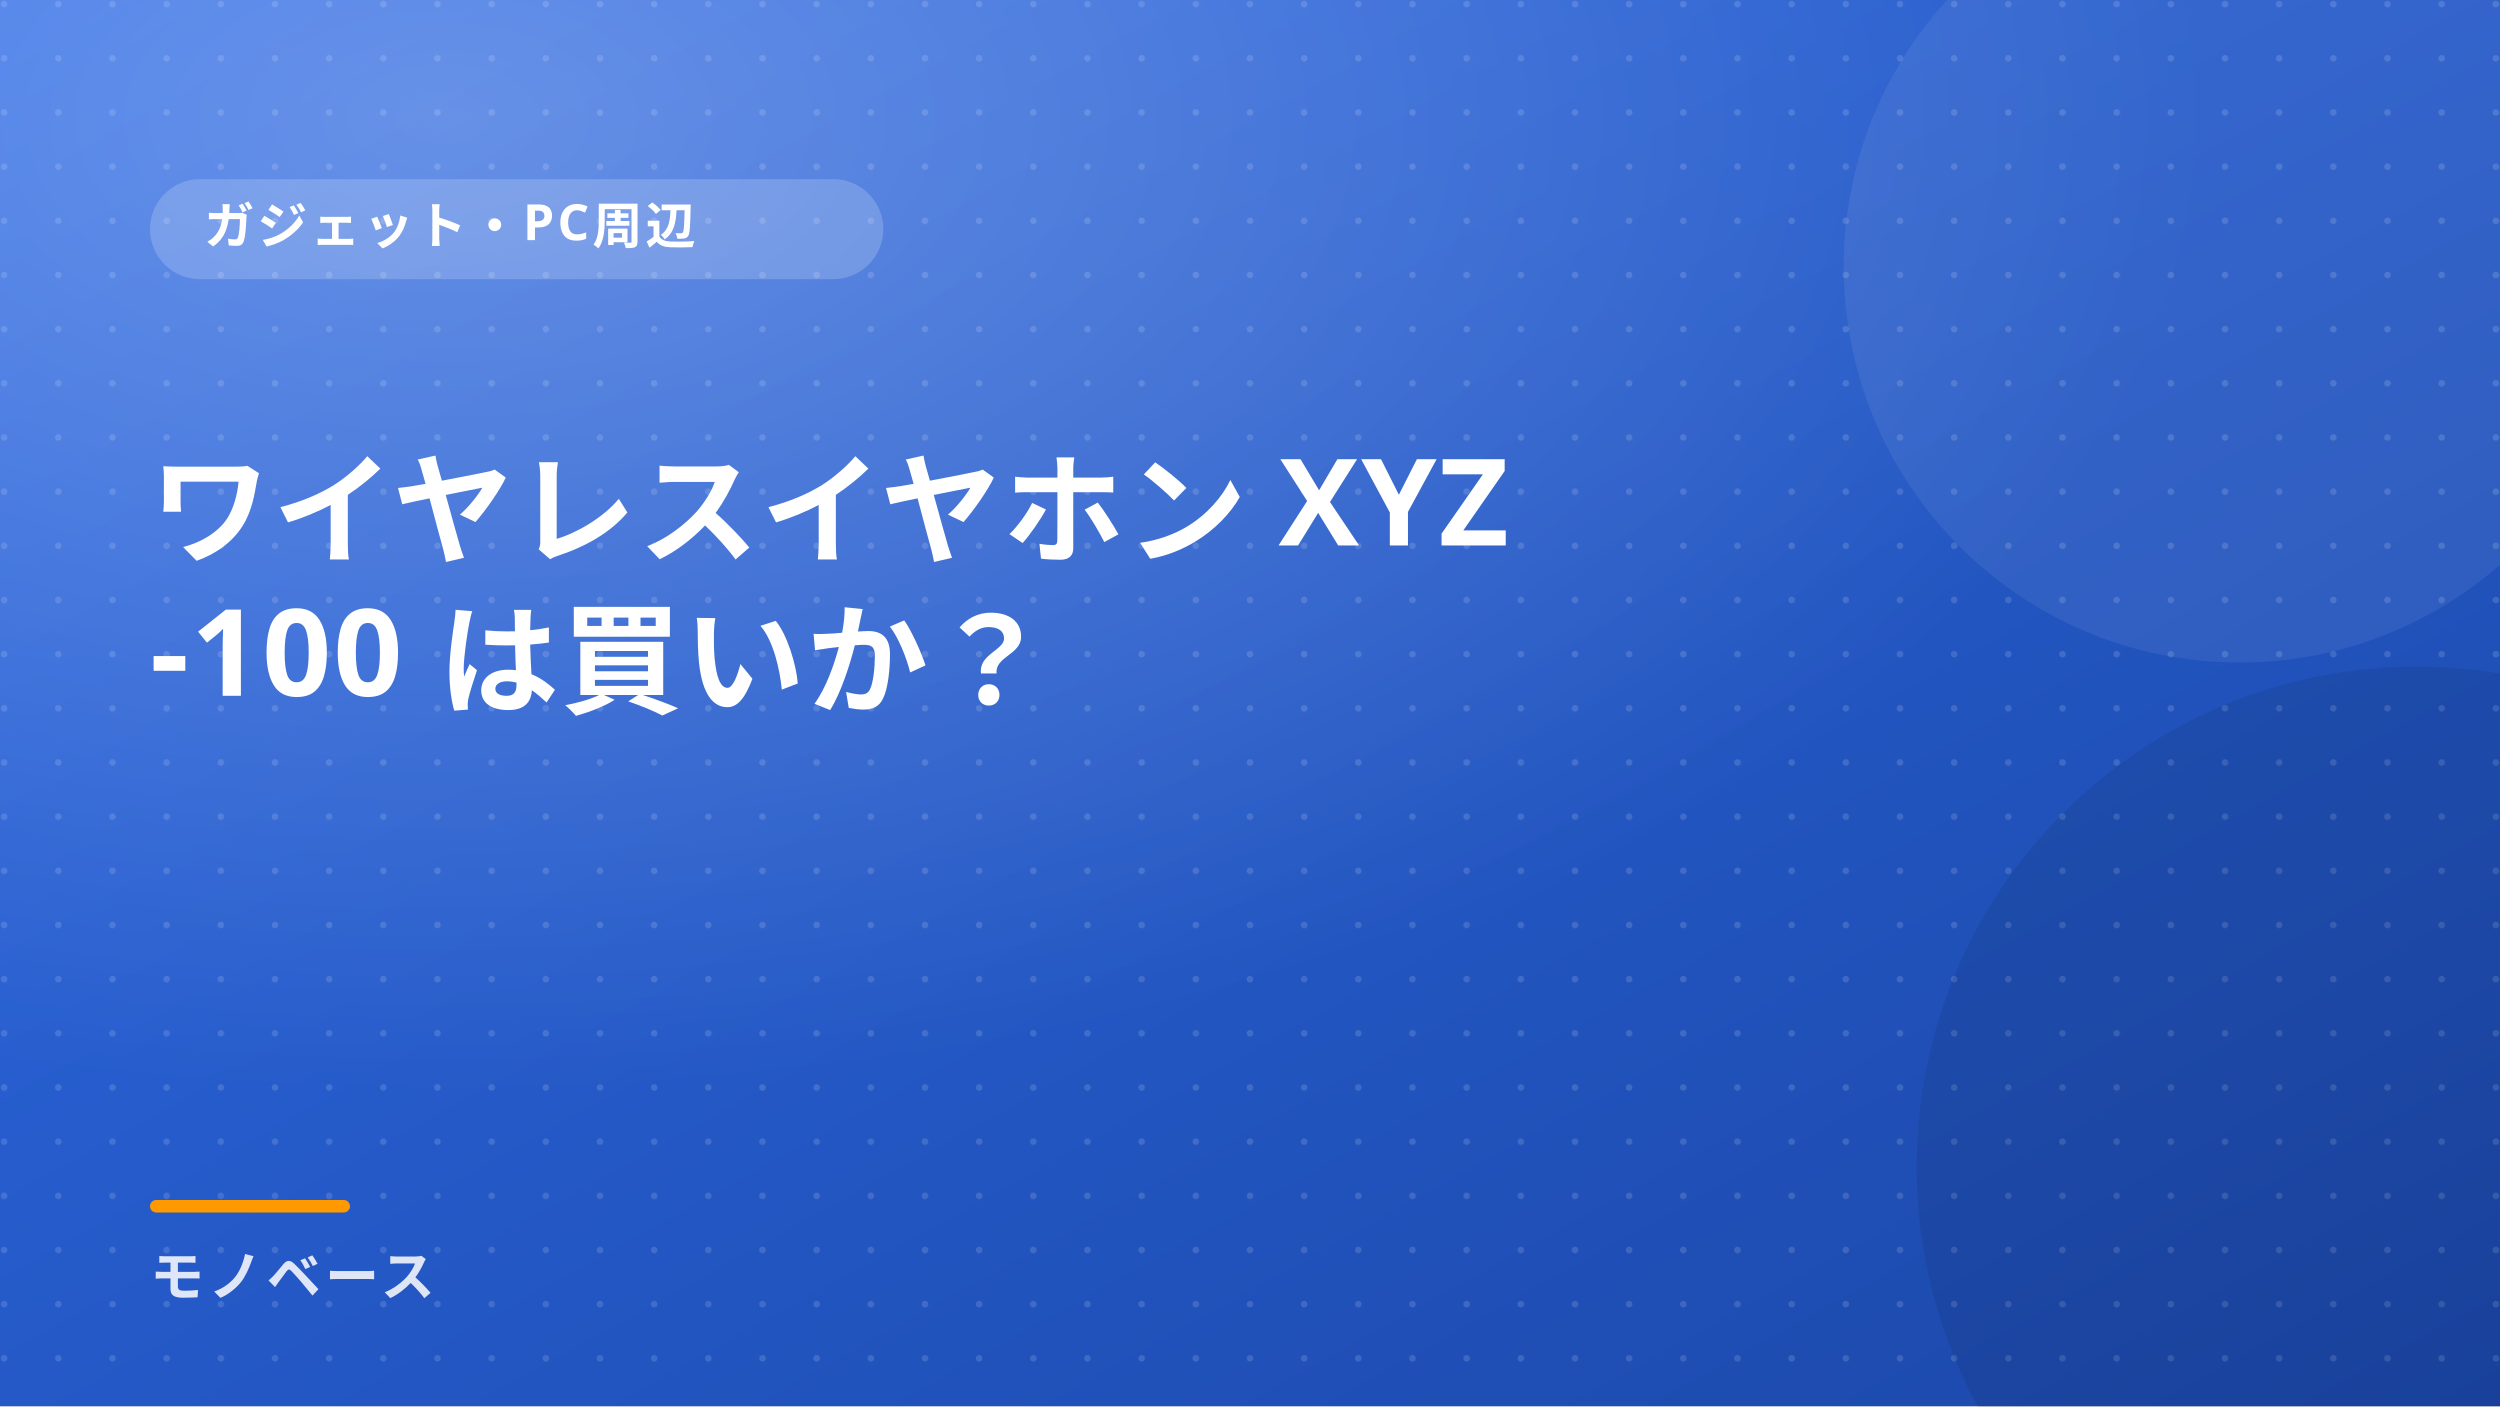
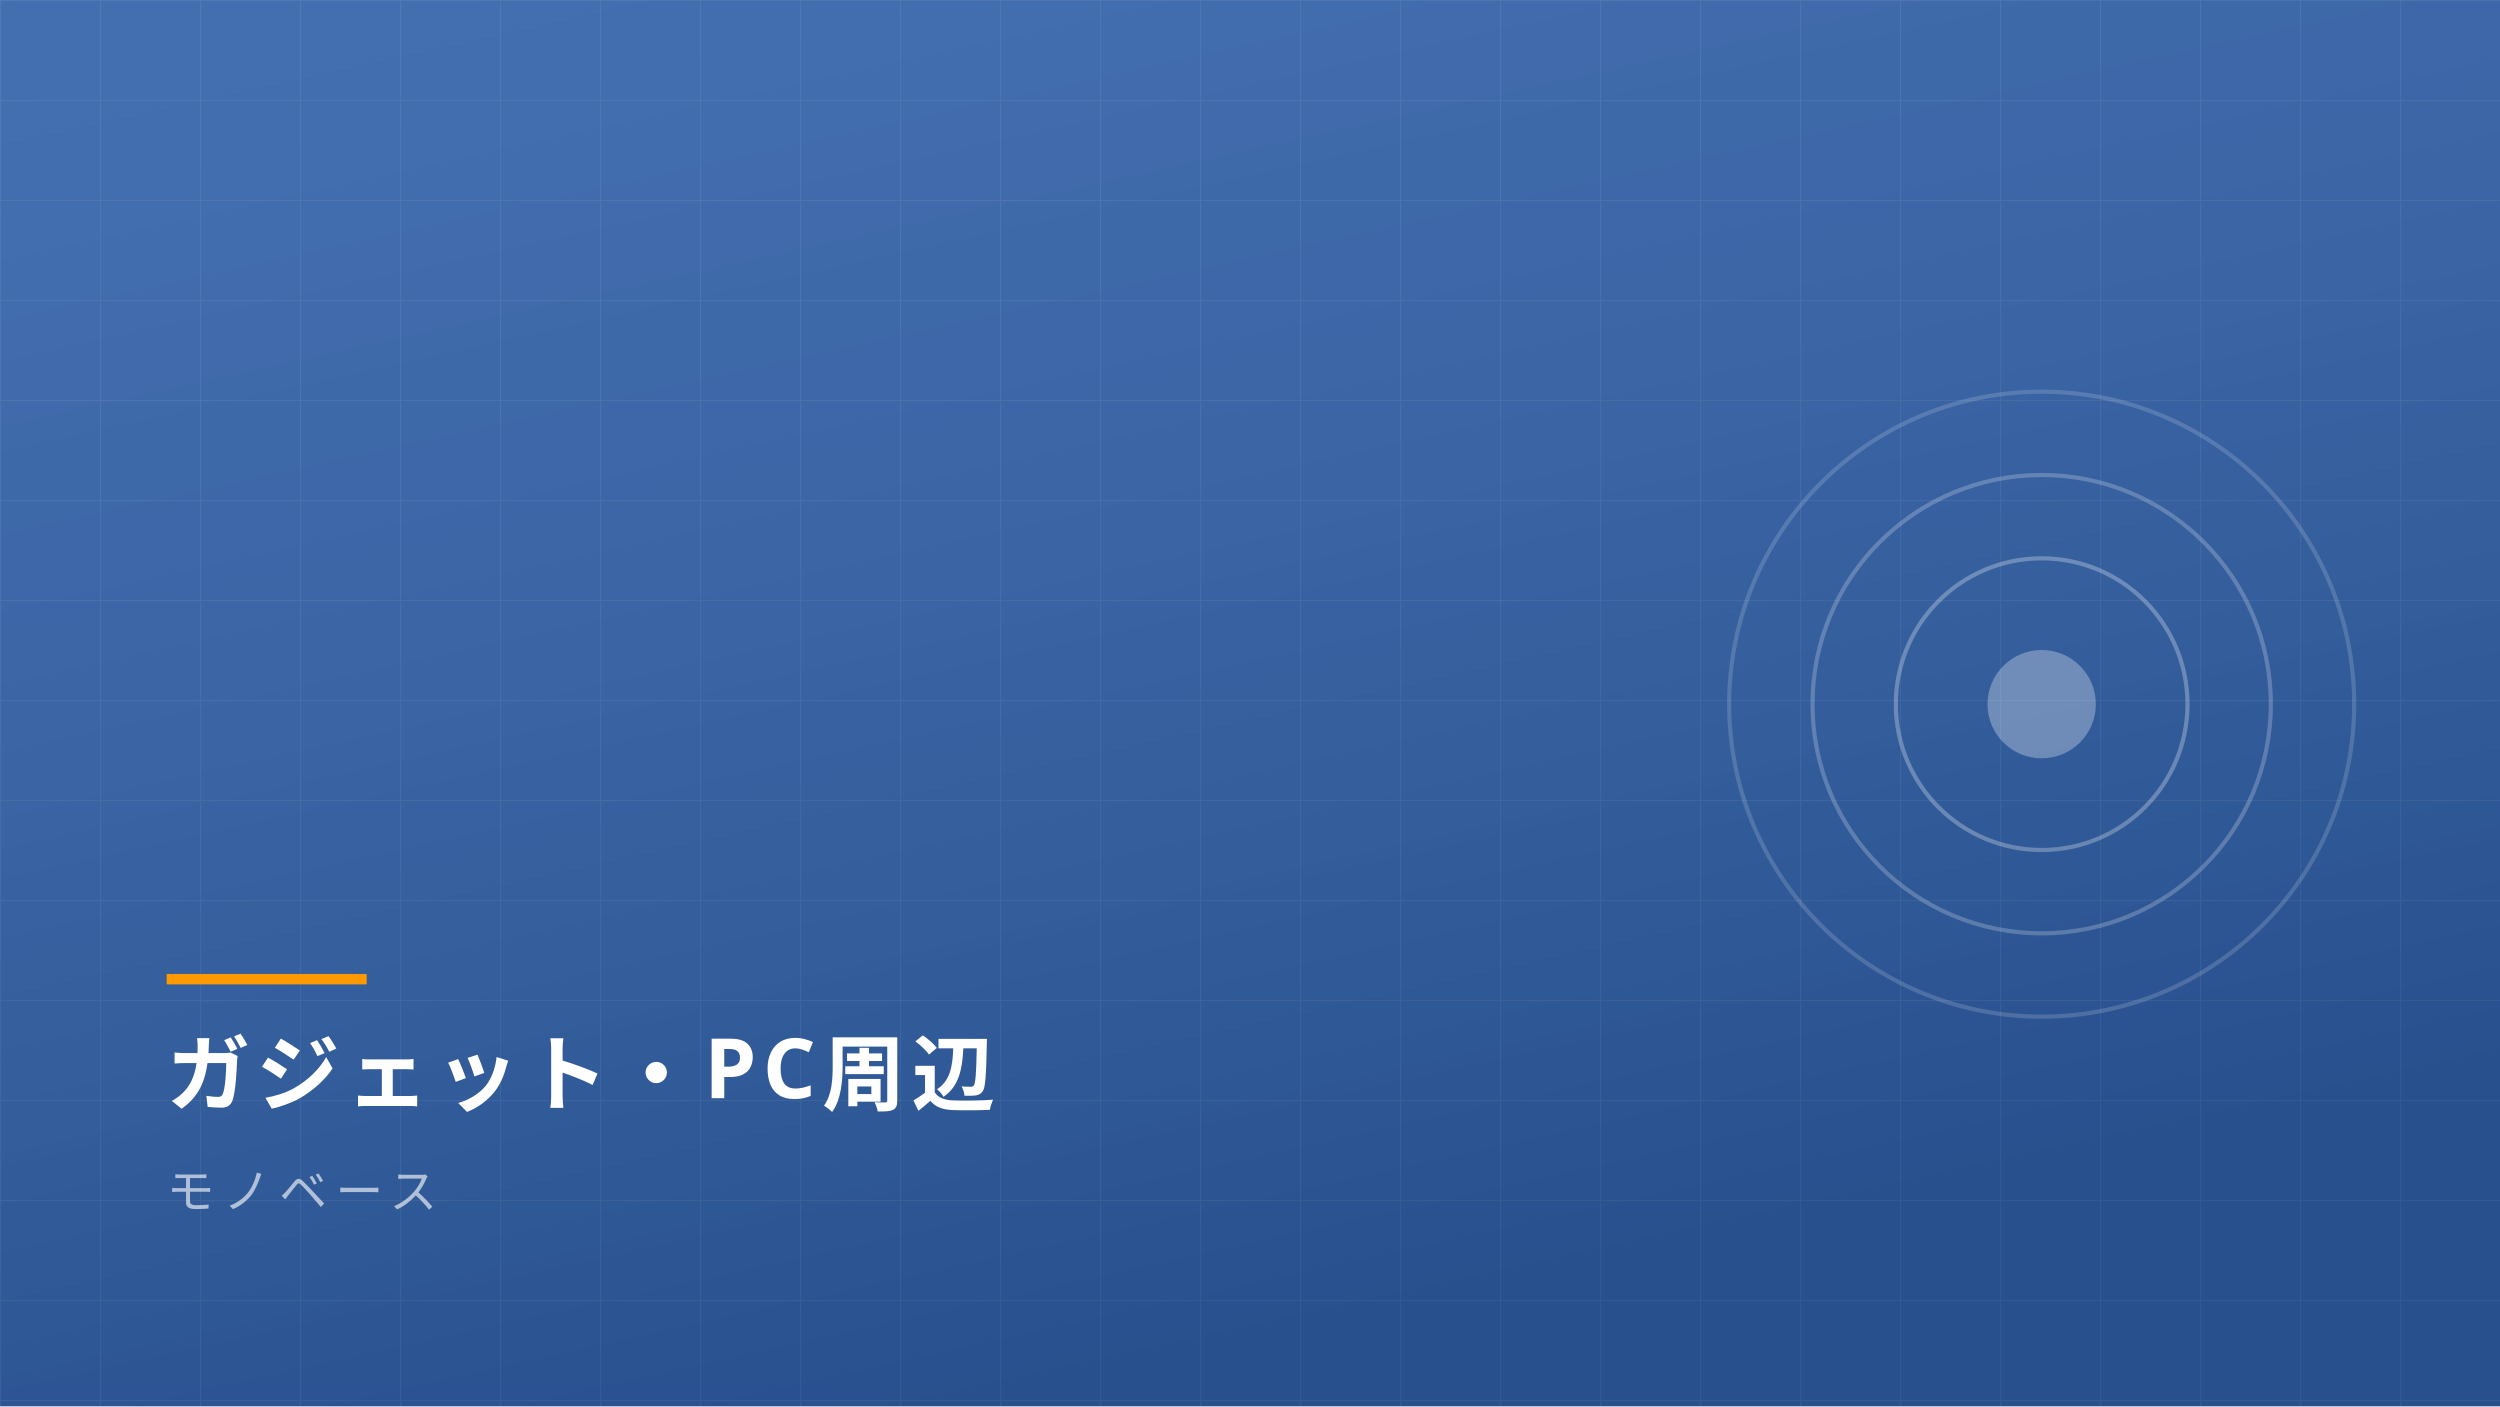
- <svg xmlns="http://www.w3.org/2000/svg" width="1200" height="675" viewBox="0 0 1200 675" role="img" aria-label="【本音レビュー】ワイヤレスイヤホン XYZ-100 は買いか？">
+ <svg xmlns="http://www.w3.org/2000/svg" width="1200" height="675" viewBox="0 0 1200 675" role="img" aria-label="ガジェット・PC周辺">
  <defs>
-     <linearGradient id="bg" x1="0" y1="0" x2="1" y2="1">
-       <stop offset="0%" stop-color="#2E6BE6" />
-       <stop offset="100%" stop-color="#1B47A8" />
+     <linearGradient id="shade" x1="0" y1="0" x2="0.4" y2="1">
+       <stop offset="0%" stop-color="#ffffff" stop-opacity=".10" />
+       <stop offset="100%" stop-color="#000000" stop-opacity=".16" />
    </linearGradient>
-     <radialGradient id="glow" cx="18%" cy="8%" r="70%">
-       <stop offset="0%" stop-color="#ffffff" stop-opacity=".28" />
-       <stop offset="100%" stop-color="#ffffff" stop-opacity="0" />
-     </radialGradient>
-     <pattern id="dots" width="26" height="26" patternUnits="userSpaceOnUse">
-       <circle cx="2" cy="2" r="1.6" fill="#ffffff" fill-opacity=".14" />
+     <pattern id="grid" width="48" height="48" patternUnits="userSpaceOnUse">
+       <path d="M48 0 L0 0 0 48" fill="none" stroke="#ffffff" stroke-opacity=".07" stroke-width="1" />
    </pattern>
  </defs>
-   <rect width="1200" height="675" fill="url(#bg)" />
-   <rect width="1200" height="675" fill="url(#dots)" />
-   <rect width="1200" height="675" fill="url(#glow)" />
-   <circle cx="1075" cy="128" r="190" fill="#ffffff" fill-opacity=".07" />
-   <circle cx="1160" cy="560" r="240" fill="#000000" fill-opacity=".08" />
-   <rect x="72" y="86" width="352" height="48" rx="24" fill="#ffffff" fill-opacity=".18" />
-   <text x="98" y="117" font-family="'Noto Sans JP','Hiragino Sans','Yu Gothic',sans-serif" font-size="24" font-weight="700" fill="#ffffff" letter-spacing="1.5">ガジェット・PC周辺</text>
-   <text font-family="'Noto Sans JP','Hiragino Sans','Yu Gothic',sans-serif" font-size="58" font-weight="900" fill="#ffffff" letter-spacing="1">
-     <tspan x="72" y="266">ワイヤレスイヤホン XYZ</tspan>
-     <tspan x="72" y="334">-100 は買いか？</tspan>
-   </text>
-   <rect x="72" y="576" width="96" height="6" rx="3" fill="#FF9900" />
-   <text x="72" y="622" font-family="'Noto Sans JP','Hiragino Sans','Yu Gothic',sans-serif" font-size="26" font-weight="700" fill="#ffffff" fill-opacity=".85" letter-spacing="2">モノベース</text>
+   <rect width="1200" height="675" fill="#2F5FA8" />
+   <rect width="1200" height="675" fill="url(#grid)" />
+   <rect width="1200" height="675" fill="url(#shade)" />
+   <circle cx="980" cy="338" r="150" fill="none" stroke="#fff" stroke-opacity=".16" stroke-width="2" />
+   <circle cx="980" cy="338" r="110" fill="none" stroke="#fff" stroke-opacity=".22" stroke-width="2" />
+   <circle cx="980" cy="338" r="70" fill="none" stroke="#fff" stroke-opacity=".28" stroke-width="2" />
+   <circle cx="980" cy="338" r="26" fill="#fff" fill-opacity=".30" />
+   <line x1="80" y1="470" x2="176" y2="470" stroke="#FF9900" stroke-width="5" />
+   <text x="80" y="530" font-family="'Noto Sans JP','Hiragino Sans','Yu Gothic',sans-serif" font-size="40" font-weight="700" fill="#ffffff" letter-spacing="3">ガジェット・PC周辺</text>
+   <text x="80" y="580" font-family="'Noto Sans JP','Hiragino Sans','Yu Gothic',sans-serif" font-size="23" font-weight="400" fill="#ffffff" fill-opacity=".62" letter-spacing="4">モノベース</text>
</svg>
